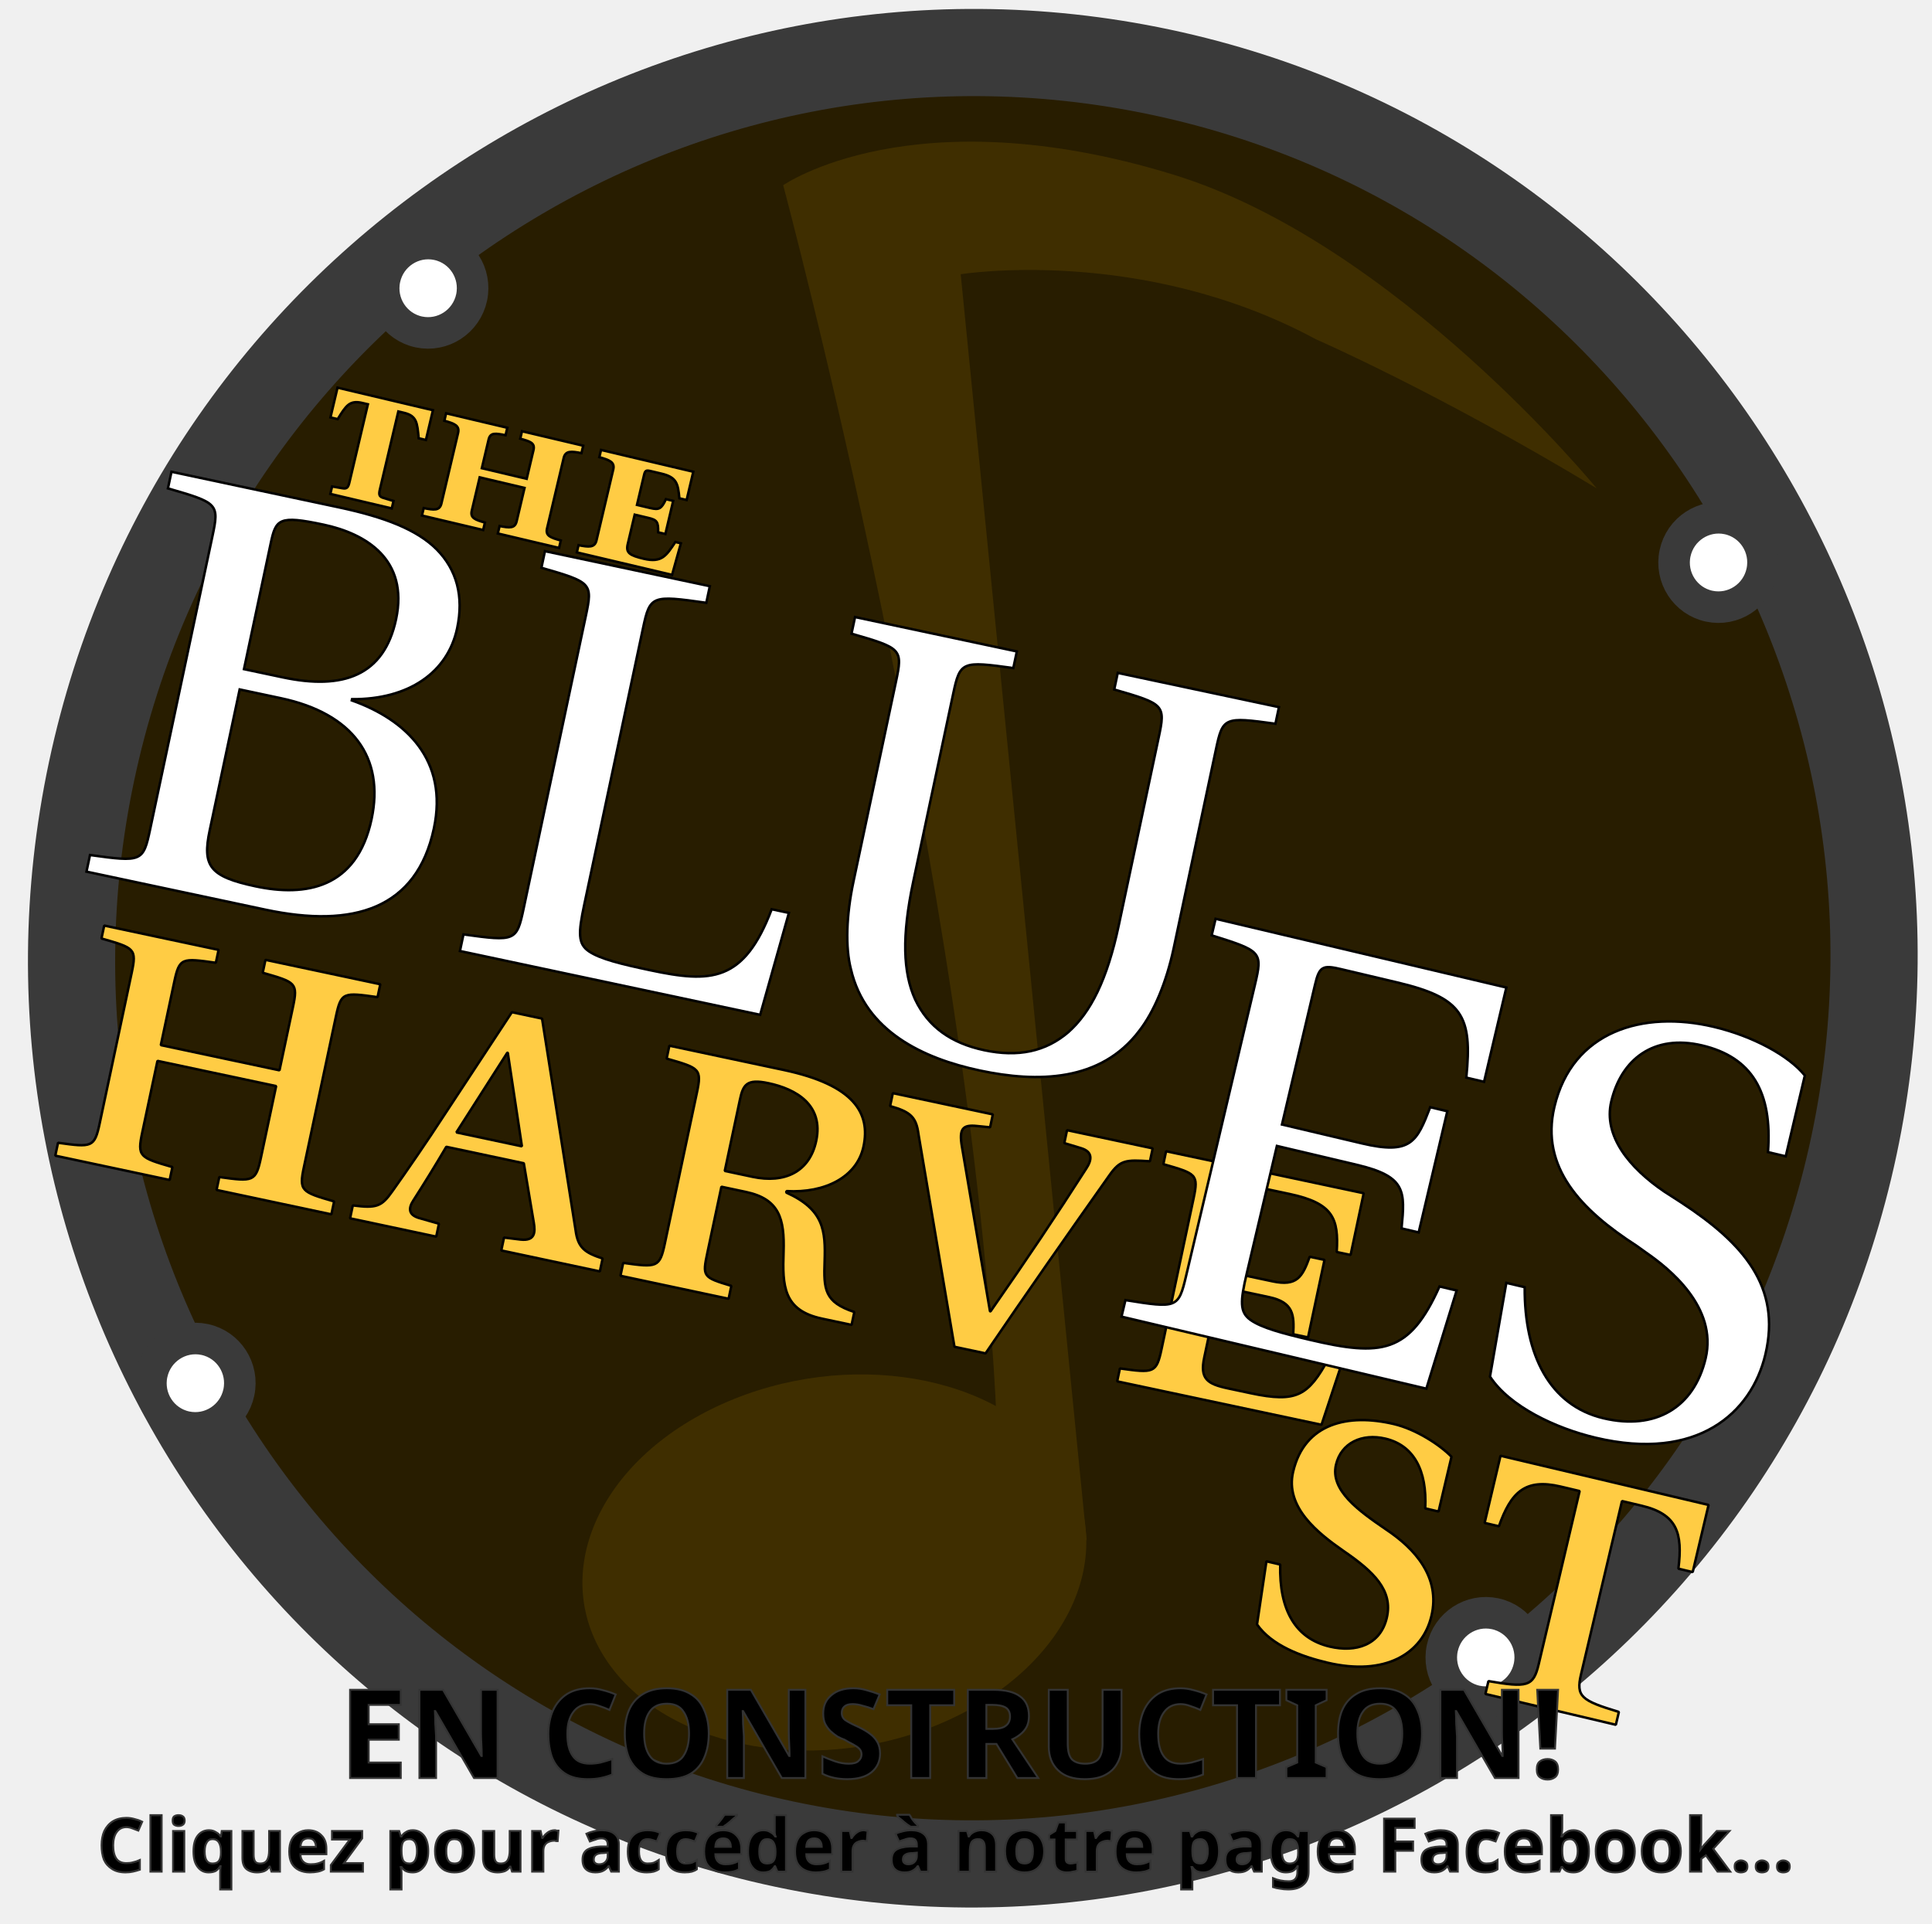
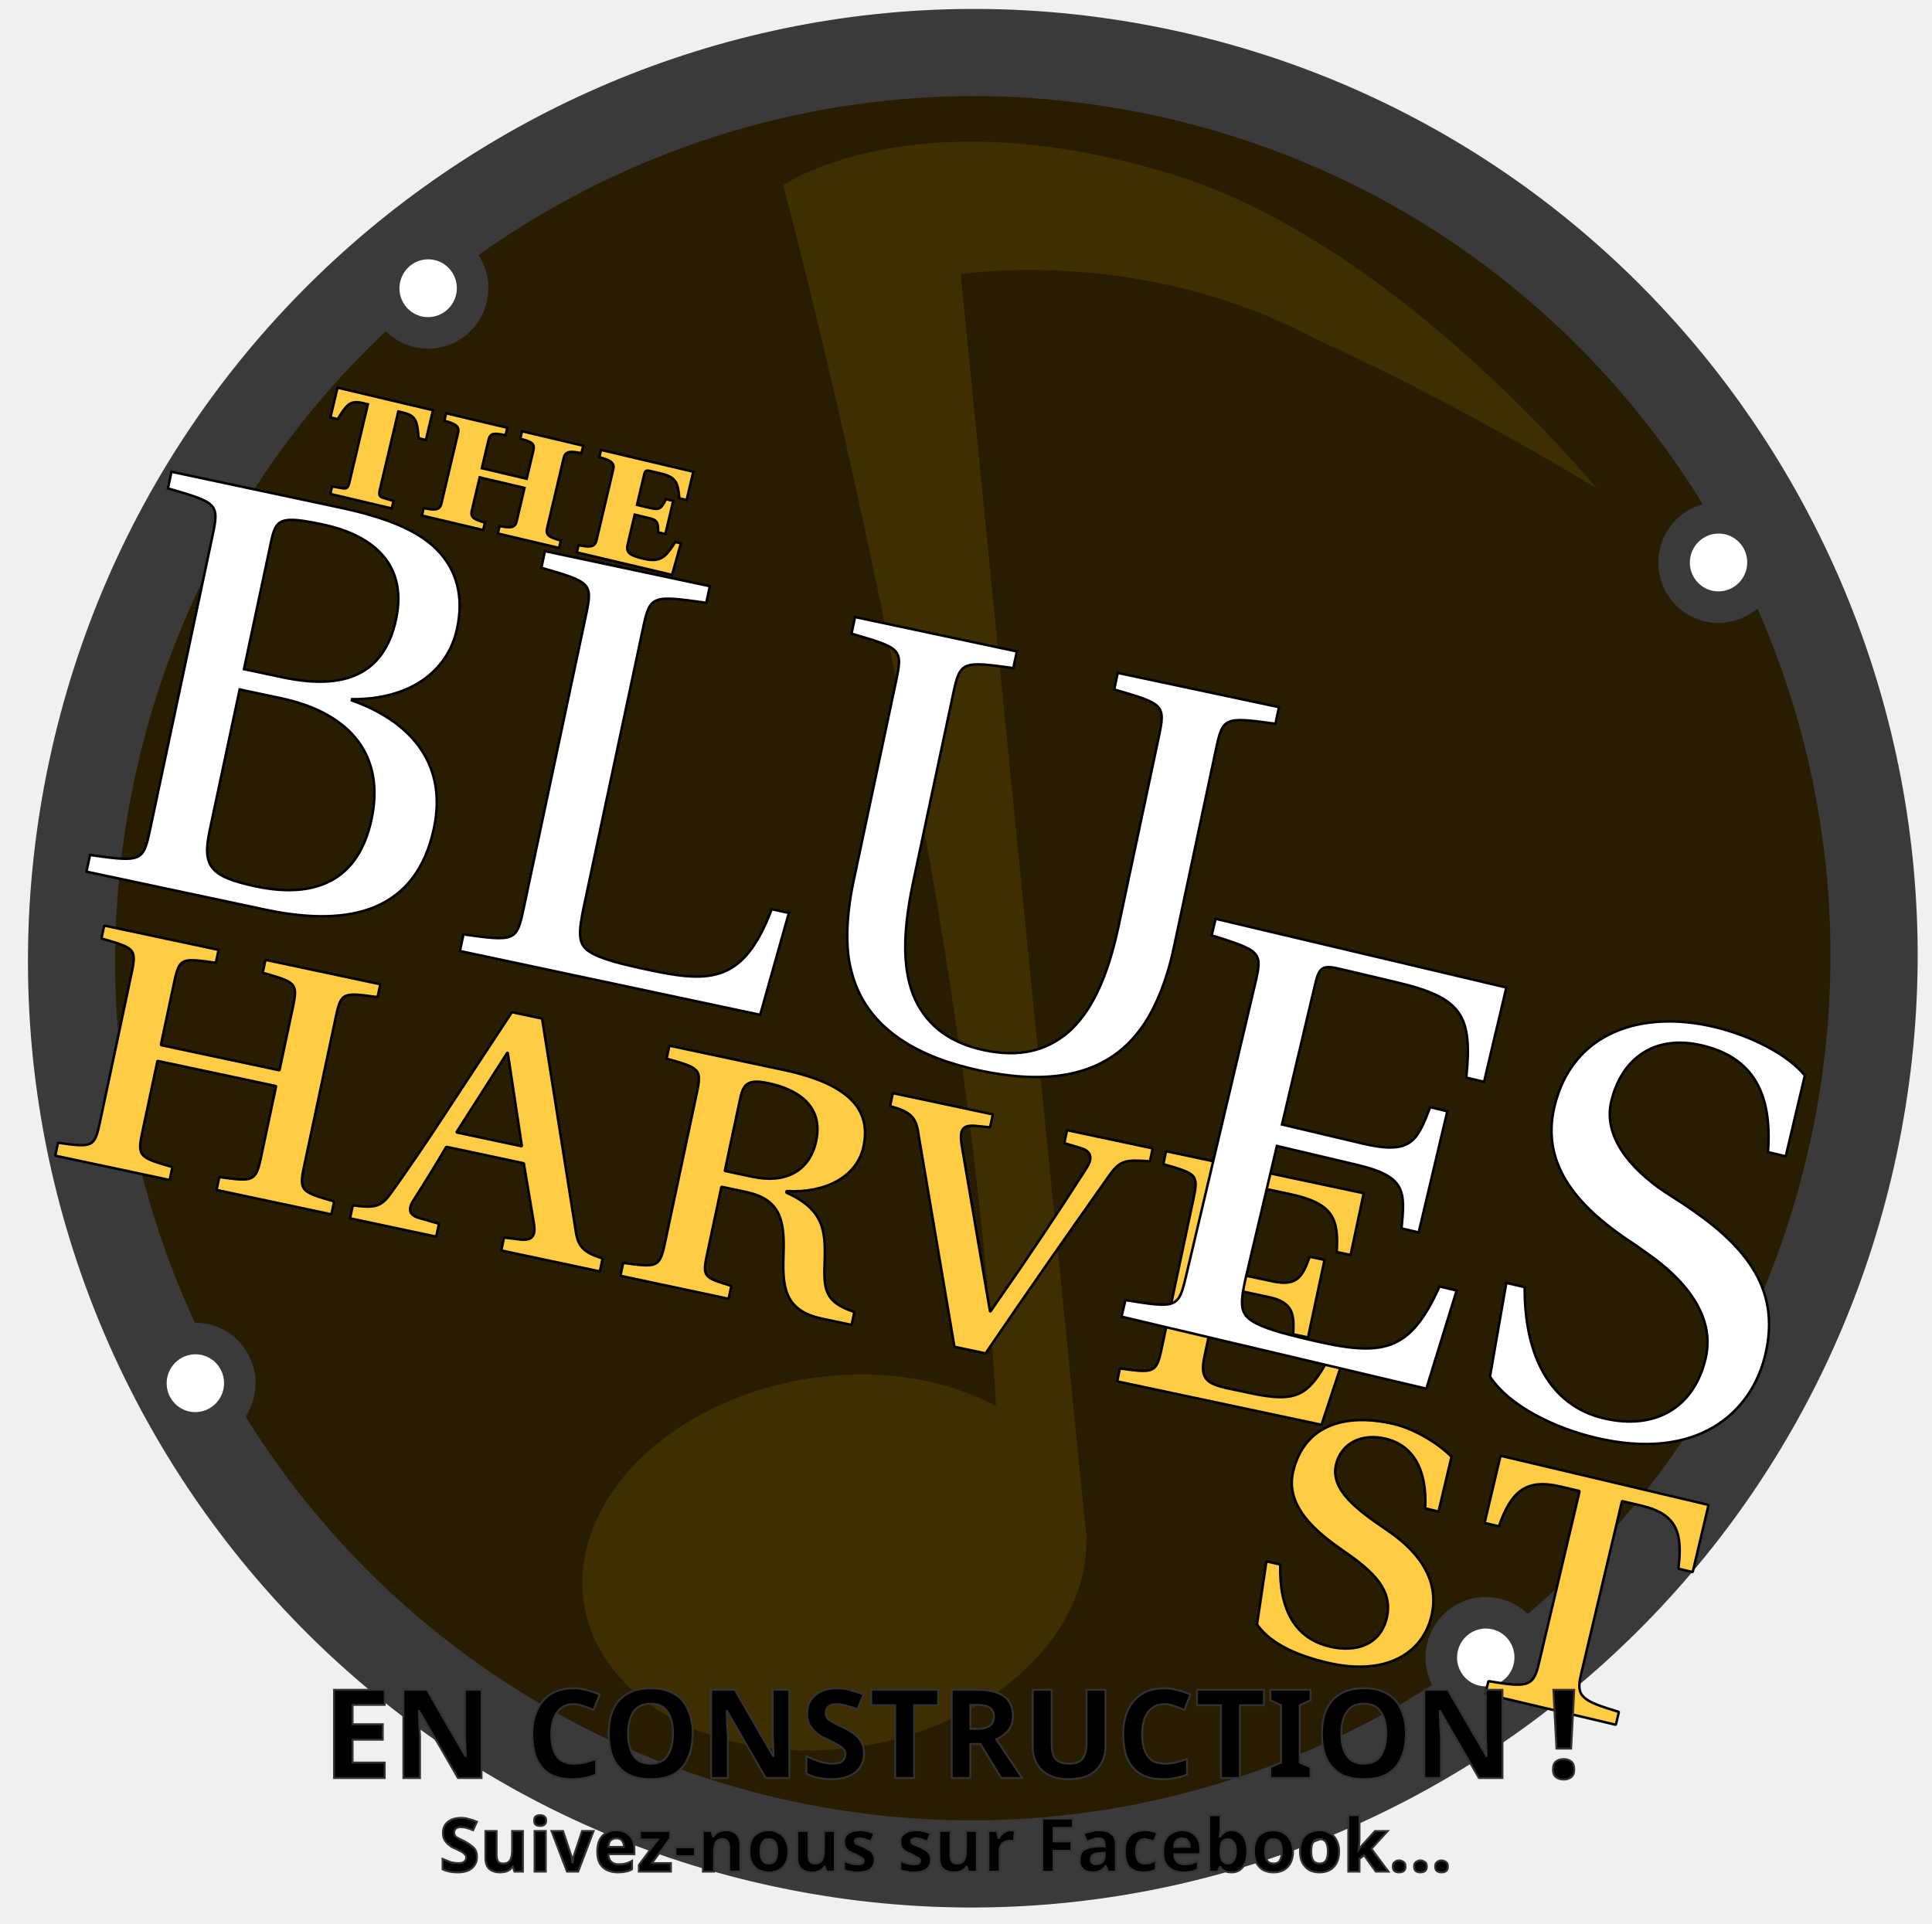
<svg xmlns="http://www.w3.org/2000/svg" xmlns:xlink="http://www.w3.org/1999/xlink" width="78.017mm" height="77.681mm" viewBox="0 0 78.017 77.681" version="1.2" id="svg1149">
  <defs id="defs1146">
    <linearGradient id="linearGradient951">
      <stop style="stop-color:#101010;stop-opacity:1;" offset="0" id="stop947" />
      <stop style="stop-color:#ffffff;stop-opacity:0;" offset="1" id="stop949" />
    </linearGradient>
    <linearGradient xlink:href="#linearGradient951" id="linearGradient953" x1="130.402" y1="118.51" x2="193.326" y2="118.51" gradientUnits="userSpaceOnUse" gradientTransform="translate(-5.035337,1.410246)" />
    <linearGradient xlink:href="#linearGradient951" id="linearGradient1024" gradientUnits="userSpaceOnUse" gradientTransform="translate(-4.198577,-1.097063)" x1="130.402" y1="118.51" x2="193.326" y2="118.51" />
    <linearGradient xlink:href="#linearGradient951" id="linearGradient1028" gradientUnits="userSpaceOnUse" gradientTransform="translate(4.589154,-27.77149)" x1="130.402" y1="118.51" x2="193.326" y2="118.51" />
  </defs>
  <g id="layer1" transform="translate(-77.68631,-75.58295)">
    <g id="g1220" transform="translate(-56.73287,1.61364)">
      <g id="g1234" transform="translate(12.74393,3.106881)">
        <g id="g1220-5" transform="rotate(12) translate(19,-36)">
          <g id="g2929">
            <g id="g4356">
              <rect style="fill-opacity:1;stroke:none;stroke-width:1.103;fill:none" id="rect4244" width="78.017" height="77.681" x="121.675" y="70.862" />
              <ellipse style="fill:#281d00;fill-opacity:1;stroke:#3a3a3a;stroke-width:3.521;stroke-miterlimit:4;stroke-dasharray:none;stroke-opacity:1" id="path32845" cx="161.221" cy="109.703" rx="36.378" ry="36.58" />
              <ellipse style="fill:#ffffff;fill-opacity:1;stroke:#3a3a3a;stroke-width:1.274;stroke-miterlimit:4;stroke-dasharray:none;stroke-opacity:1" id="path32845-7-5" cx="134.081" cy="133.019" rx="1.795" ry="1.805" />
              <ellipse style="fill:#ffffff;fill-opacity:1;stroke:#3a3a3a;stroke-width:1.274;stroke-miterlimit:4;stroke-dasharray:none;stroke-opacity:1" id="path32845-7-5-6" cx="134.081" cy="87.808" rx="1.795" ry="1.805" />
              <ellipse style="fill:#ffffff;fill-opacity:1;stroke:#3a3a3a;stroke-width:1.274;stroke-miterlimit:4;stroke-dasharray:none;stroke-opacity:1" id="path32845-7-5-6-9" cx="187.353" cy="87.808" rx="1.795" ry="1.805" />
              <ellipse style="fill:#ffffff;fill-opacity:1;stroke:#3a3a3a;stroke-width:1.274;stroke-miterlimit:4;stroke-dasharray:none;stroke-opacity:1" id="path32845-7-5-6-9-9" cx="187.353" cy="133.019" rx="1.795" ry="1.805" />
              <ellipse style="fill:#3f2e00;fill-opacity:1;stroke:none;stroke-width:0.681;stroke-opacity:1" id="path30397-2" cx="10.223" cy="207.596" rx="9.983" ry="7.841" transform="matrix(0.8070838,-0.5904369,0.7349644,0.6781057,0,0)" />
              <path style="fill:#3f2e00;fill-opacity:1;stroke:none;stroke-width:0.611px;stroke-linecap:butt;stroke-linejoin:miter;stroke-opacity:1" d="m 166.032,127.723 c -5.411,-20.701 -18.792,-46.965 -18.792,-46.965 0,0 4.364,-4.66 15.305,-3.696 9.37,0.825 19.368,8.838 19.368,8.838 -7.116,-2.466 -12.333,-3.528 -12.333,-3.528 -7.693,-2.258 -14.581,0.412 -14.581,0.412 l 15.613,48.978" id="scythe" />
            </g>
            <g transform="translate(-1,-2) rotate(1.3)">
              <g aria-label="the" id="text16840-2-9" style="font-weight:bold;font-size:8.819px;line-height:1.25;font-family:erewhon;-inkscape-font-specification:'erewhon, Bold';font-variant-caps:all-small-caps;fill:#ffcc44;stroke:url(#linearGradient1028);stroke-width:0.2">
                <path d="m 134.445,92.705 h 0.3 c 0.203,-0.6 0.282,-0.864 0.82,-0.864 h 0.229 v 3.228 c 0,0.212 -0.026,0.3 -0.22,0.309 l -0.423,0.026 v 0.309 h 2.549 v -0.309 l -0.423,-0.026 c -0.194,-0.009 -0.22,-0.097 -0.22,-0.309 v -3.228 h 0.229 c 0.538,0 0.617,0.265 0.82,0.864 h 0.3 v -1.235 h -3.96 z" id="path1407" style="stroke:#000000;fill:#ffcc44;fill-opacity:1;stroke-opacity:1;stroke-width:0.1;stroke-dasharray:none" />
                <path d="m 138.952,95.712 h 2.54 v -0.309 c -0.415,-0.018 -0.626,-0.044 -0.626,-0.344 v -1.385 h 1.861 v 1.385 c 0,0.3 -0.212,0.326 -0.626,0.344 v 0.309 h 2.54 v -0.309 c -0.415,-0.018 -0.653,-0.035 -0.653,-0.344 v -2.928 c 0,-0.309 0.238,-0.335 0.653,-0.353 v -0.309 h -2.54 v 0.309 c 0.415,0.018 0.626,0.026 0.626,0.326 v 1.191 h -1.861 v -1.191 c 0,-0.3 0.212,-0.309 0.626,-0.326 v -0.309 h -2.54 v 0.309 c 0.415,0.018 0.653,0.044 0.653,0.353 v 2.928 c 0,0.309 -0.238,0.326 -0.653,0.344 z" id="path1409" style="stroke:#000000;fill:#ffcc44;fill-opacity:1;stroke-opacity:1;stroke-width:0.1;stroke-dasharray:none" />
                <path d="m 145.382,95.721 h 3.951 l 0.053,-1.323 h -0.229 c -0.229,0.617 -0.335,0.952 -1.085,0.952 -0.582,0 -0.767,-0.062 -0.767,-0.423 v -1.226 h 0.556 c 0.362,0 0.441,0.053 0.529,0.476 h 0.3 V 92.802 H 148.389 c -0.088,0.423 -0.168,0.494 -0.529,0.494 h -0.556 v -1.244 c 0,-0.168 0.026,-0.212 0.203,-0.212 h 0.467 c 0.626,0 0.741,0.229 0.935,0.803 h 0.3 v -1.173 h -3.828 v 0.3 c 0.415,0.018 0.661,0.044 0.661,0.353 v 2.946 c 0,0.309 -0.247,0.335 -0.661,0.353 z" id="path1411" style="stroke:#000000;fill:#ffcc44;fill-opacity:1;stroke-opacity:1;stroke-width:0.1;stroke-dasharray:none" />
              </g>
            </g>
            <g aria-label="harvest" id="text16840-2" style="font-size:19.756px;line-height:1.25;font-family:erewhon;-inkscape-font-specification:'erewhon, Normal';font-variant-caps:all-small-caps;fill:#ffcc44;stroke:url(#linearGradient953);stroke-width:0.2" transform="translate(1.405527,0.3125027)">
              <path d="m 125.232,124.894 h 4.722 v -0.533 c -1.383,-0.099 -1.482,-0.119 -1.482,-1.126 v -2.944 h 4.899 v 2.944 c 0,1.008 -0.099,1.027 -1.482,1.126 v 0.533 h 4.741 v -0.533 c -1.383,-0.099 -1.482,-0.119 -1.482,-1.126 v -6.203 c 0,-1.008 0.099,-1.008 1.482,-1.106 v -0.533 h -4.741 v 0.533 c 1.383,0.099 1.482,0.099 1.482,1.106 v 2.608 h -4.899 v -2.608 c 0,-1.008 0.099,-1.008 1.482,-1.106 v -0.533 h -4.722 v 0.533 c 1.383,0.099 1.482,0.099 1.482,1.106 v 6.203 c 0,1.008 -0.099,1.027 -1.482,1.126 z" id="path1392" style="fill:#ffcc44;fill-opacity:1;stroke:#000000;stroke-width:0.1;stroke-linejoin:bevel;stroke-dasharray:none;stroke-opacity:1" />
              <path d="m 137.402,124.894 h 3.556 v -0.533 l -0.849,-0.059 c -0.435,-0.04 -0.494,-0.296 -0.356,-0.652 0.296,-0.79 0.553,-1.501 0.849,-2.39 h 3.2 l 0.889,2.252 c 0.158,0.395 0.198,0.731 -0.375,0.79 l -0.672,0.059 v 0.533 h 4.07 v -0.533 c -0.751,-0.079 -1.067,-0.217 -1.304,-0.889 l -3.102,-8.08 h -1.245 l -1.798,4.603 c -0.454,1.185 -1.027,2.568 -1.422,3.477 -0.296,0.691 -0.474,0.81 -1.442,0.889 z m 3.477,-4.287 1.343,-3.576 h 0.02 l 1.343,3.576 z" id="path1394" style="fill:#ffcc44;fill-opacity:1;stroke:#000000;stroke-width:0.1;stroke-linejoin:bevel;stroke-dasharray:none;stroke-opacity:1" />
              <path d="m 148.564,124.894 h 4.465 v -0.533 c -1.205,-0.099 -1.225,-0.119 -1.225,-1.126 v -2.707 h 1.008 c 1.383,0 1.758,0.731 1.995,2.055 0.237,1.343 0.474,2.311 2.074,2.311 h 1.225 v -0.533 c -1.264,-0.138 -1.403,-0.632 -1.6,-1.758 -0.217,-1.205 -0.454,-2.035 -2.094,-2.39 v -0.059 c 1.541,-0.237 2.667,-1.146 2.667,-2.41 0,-1.363 -0.869,-2.351 -3.793,-2.351 h -4.722 v 0.533 c 1.383,0.099 1.482,0.099 1.482,1.106 v 6.203 c 0,1.008 -0.099,1.027 -1.482,1.126 z m 3.24,-5.018 v -2.924 c 0,-0.632 0.079,-0.909 0.988,-0.909 1.146,0 2.371,0.395 2.371,1.877 0,1.284 -0.889,1.956 -2.213,1.956 z" id="path1396" style="fill:#ffcc44;fill-opacity:1;stroke:#000000;stroke-width:0.1;stroke-linejoin:bevel;stroke-dasharray:none;stroke-opacity:1" />
              <path d="m 157.79,115.925 c 0.869,0.059 1.126,0.217 1.363,0.889 l 3.2,8.08 h 1.284 c 1.106,-2.707 2.252,-5.413 3.398,-8.08 0.296,-0.691 0.514,-0.751 1.482,-0.889 v -0.533 h -3.536 v 0.533 l 0.691,0.059 c 0.533,0.04 0.533,0.395 0.395,0.751 -0.81,2.153 -1.561,4.03 -2.588,6.46 h -0.02 l -2.489,-6.263 c -0.277,-0.691 -0.158,-0.889 0.415,-0.948 l 0.533,-0.059 v -0.533 h -4.129 z" id="path1398" style="fill:#ffcc44;fill-opacity:1;stroke:#000000;stroke-width:0.1;stroke-linejoin:bevel;stroke-dasharray:none;stroke-opacity:1" />
              <path d="m 169.07,124.894 h 8.436 l 0.296,-2.667 h -0.573 c -0.494,1.62 -0.869,2.015 -2.786,2.015 h -0.929 c -0.869,0 -1.205,-0.138 -1.205,-1.027 v -2.924 h 2.055 c 1.008,0 1.146,0.494 1.264,1.264 h 0.612 v -3.2 h -0.612 c -0.119,0.869 -0.257,1.284 -1.264,1.284 h -2.055 v -2.805 c 0,-0.77 0.356,-0.79 0.83,-0.79 h 1.166 c 1.798,0 2.153,0.553 2.351,1.897 h 0.573 v -2.548 h -8.159 v 0.533 c 1.383,0.099 1.482,0.099 1.482,1.106 v 6.203 c 0,1.008 -0.099,1.027 -1.482,1.126 z" id="path1400" style="fill:#ffcc44;fill-opacity:1;stroke:#000000;stroke-width:0.1;stroke-linejoin:bevel;stroke-dasharray:none;stroke-opacity:1" />
              <g transform="translate(0,5) rotate(1.3)">
                <path d="m 179.284,121.714 0.217,2.568 c 0.77,0.691 2.035,0.849 3.121,0.849 2.39,0 3.655,-1.225 3.655,-2.805 0,-1.6 -1.264,-2.489 -2.608,-2.983 -1.225,-0.474 -2.548,-1.008 -2.548,-2.074 0,-0.909 0.731,-1.482 1.699,-1.482 1.166,0 1.936,0.849 2.213,2.371 h 0.553 v -2.272 c -0.553,-0.356 -1.64,-0.751 -2.568,-0.751 -1.897,0 -3.517,0.79 -3.517,2.805 0,1.482 1.561,2.193 2.707,2.647 1.383,0.533 2.331,1.087 2.331,2.232 0,1.126 -0.889,1.659 -1.976,1.659 -1.422,0 -2.331,-0.968 -2.707,-2.766 z" id="path1402" style="fill:#ffcc44;fill-opacity:1;stroke:#000000;stroke-width:0.1;stroke-linejoin:bevel;stroke-dasharray:none;stroke-opacity:1" />
                <path d="m 187.502,118.177 h 0.593 c 0.158,-1.442 0.573,-2.134 2.055,-2.134 h 0.79 v 7.191 c 0,0.929 -0.237,1.027 -1.818,1.126 v 0.533 h 5.413 v -0.533 c -1.58,-0.099 -1.837,-0.198 -1.837,-1.126 v -7.191 h 0.81 c 1.482,0 1.877,0.691 2.035,2.134 h 0.593 v -2.786 h -8.633 z" id="path1404" style="fill:#ffcc44;fill-opacity:1;stroke:#000000;stroke-width:0.1;stroke-linejoin:bevel;stroke-dasharray:none;stroke-opacity:1" />
              </g>
            </g>
            <g aria-label="BLUES" id="blues" style="font-size:25.4px;line-height:1.25;font-family:erewhon;-inkscape-font-specification:'erewhon, Normal';fill:#ffffff;stroke:#101010;stroke-width:0.1">
              <path d="m 125.484,113.724 h 7.391 c 3.632,0 5.969,-1.295 5.969,-4.623 0,-2.819 -2.007,-4.064 -4.318,-4.369 v -0.051 c 2.235,-0.457 3.556,-1.854 3.556,-3.683 0,-1.321 -0.508,-2.311 -1.473,-2.946 -0.94,-0.61 -2.311,-0.838 -4.216,-0.838 h -6.909 v 0.686 c 2.108,0.152 2.159,0.178 2.159,1.524 v 12.09 c 0,1.346 -0.051,1.372 -2.159,1.524 z m 4.521,-2.667 v -5.817 h 1.702 c 2.972,0 4.597,1.473 4.597,4.013 0,2.87 -1.956,3.632 -4.013,3.632 -1.905,0 -2.286,-0.356 -2.286,-1.829 z m 0,-6.655 v -5.182 c 0,-1.016 0.076,-1.194 1.93,-1.194 1.753,0 3.658,0.66 3.658,3.124 0,2.337 -1.499,3.251 -3.988,3.251 z" id="path1334" style="fill:#ffffff;fill-opacity:1;stroke:#000000;stroke-width:0.1;stroke-dasharray:none;stroke-opacity:1" />
              <path d="m 140.902,113.724 h 12.395 l 0.279,-4.267 h -0.711 c -0.483,3.124 -1.778,3.429 -4.293,3.429 -1.194,0 -2.057,-0.025 -2.565,-0.229 -0.508,-0.203 -0.584,-0.635 -0.584,-1.803 V 99.424 c 0,-1.346 0.076,-1.372 2.286,-1.524 v -0.686 h -6.807 v 0.686 c 2.108,0.152 2.159,0.178 2.159,1.524 v 12.09 c 0,1.346 -0.051,1.372 -2.159,1.524 z" id="path1336" style="fill:#ffffff;fill-opacity:1;stroke:#000000;stroke-width:0.1;stroke-dasharray:none;stroke-opacity:1" />
              <path d="m 153.704,97.9 c 2.108,0.152 2.159,0.178 2.159,1.524 v 8.255 c 0,1.397 0.229,2.667 0.635,3.48 1.092,2.337 3.607,2.921 5.944,2.921 2.362,0 4.877,-0.559 5.969,-2.921 0.406,-0.838 0.66,-2.108 0.66,-3.531 v -8.204 c 0,-1.346 0.051,-1.372 2.134,-1.524 v -0.686 h -6.655 v 0.686 c 2.108,0.152 2.159,0.178 2.159,1.524 v 7.747 c 0,2.261 -0.381,3.683 -1.092,4.648 -0.737,0.965 -1.778,1.422 -3.175,1.422 -1.372,0 -2.413,-0.457 -3.15,-1.422 -0.711,-0.965 -1.067,-2.388 -1.067,-4.648 v -7.747 c 0,-1.346 0.076,-1.372 2.159,-1.524 v -0.686 h -6.68 z" id="path1338" style="fill:#ffffff;fill-opacity:1;stroke:#000000;stroke-width:0.1;stroke-dasharray:none;stroke-opacity:1" />
              <g transform="translate(0,5) rotate(1.3)">
                <path d="m 172.728,113.724 h 12.649 l 0.279,-4.14 h -0.711 c -0.559,2.921 -1.626,3.302 -4.623,3.302 -1.118,0 -1.981,-0.025 -2.489,-0.229 -0.508,-0.203 -0.584,-0.635 -0.584,-1.803 v -5.283 h 3.327 c 2.032,0 2.134,0.584 2.337,2.083 h 0.711 v -5.029 h -0.711 c -0.203,1.473 -0.305,2.057 -2.337,2.057 h -3.327 v -5.791 c 0,-0.762 0.102,-0.864 0.864,-0.864 h 2.337 c 2.718,0 3.277,0.61 3.607,3.099 h 0.737 v -3.912 h -12.065 v 0.686 c 2.108,0.152 2.159,0.178 2.159,1.524 v 12.09 c 0,1.346 -0.051,1.372 -2.159,1.524 z" id="path1340" style="fill:#ffffff;fill-opacity:1;stroke:#000000;stroke-width:0.1;stroke-dasharray:none;stroke-opacity:1" />
                <path d="m 187.537,108.822 0.229,3.835 c 1.041,0.991 3.048,1.422 4.724,1.422 4.216,0 5.893,-2.413 5.893,-4.851 0,-2.819 -1.905,-4.166 -4.699,-5.182 l -0.787,-0.279 c -1.6,-0.61 -2.921,-1.626 -2.921,-3.048 0,-1.753 1.041,-3.048 3.048,-3.048 2.057,0 3.2,1.168 3.581,3.581 h 0.737 v -3.353 c -0.813,-0.635 -2.413,-1.067 -4.039,-1.067 -2.921,0 -5.512,1.473 -5.512,4.623 0,2.515 2.007,3.81 4.521,4.699 l 0.432,0.178 c 1.041,0.406 3.327,1.473 3.327,3.607 0,2.057 -1.321,3.302 -3.454,3.302 -2.235,0 -3.708,-1.753 -4.318,-4.42 z" id="path1342" style="fill:#ffffff;fill-opacity:1;stroke:#000000;stroke-width:0.1;stroke-dasharray:none;stroke-opacity:1" />
              </g>
            </g>
            <g>



              </g>
          </g>
        </g>
      </g>
    </g>
  </g>
  <g id="neons">
    <text x="1.0cm" y="1.9cm" font-size="5" font-weight="800" font-family="Tilt Neon" text-anchor="middle" fill="#000000" stroke="#333333" stroke-width="0.1%">
      <animate attributeName="fill" values="#000000;#A20000;#000000" dur="3s" repeatCount="indefinite" />
-       EN CONSTRUCTION!
+       EN CONSTRUCTION !
    </text>
    <text x="1cm" y="2cm" font-size="3" font-weight="800" font-family="Tilt Neon" text-anchor="middle" fill="#000000" stroke="#333333" stroke-width="0.1%">
      <animate attributeName="fill" values="#000000;#A20000;#000000;" dur="3s" repeatCount="indefinite" />
-       Cliquez pour accéder à notre page Facebook...
+       Suivez-nous sur Facebook...
    </text>
  </g>
</svg>
